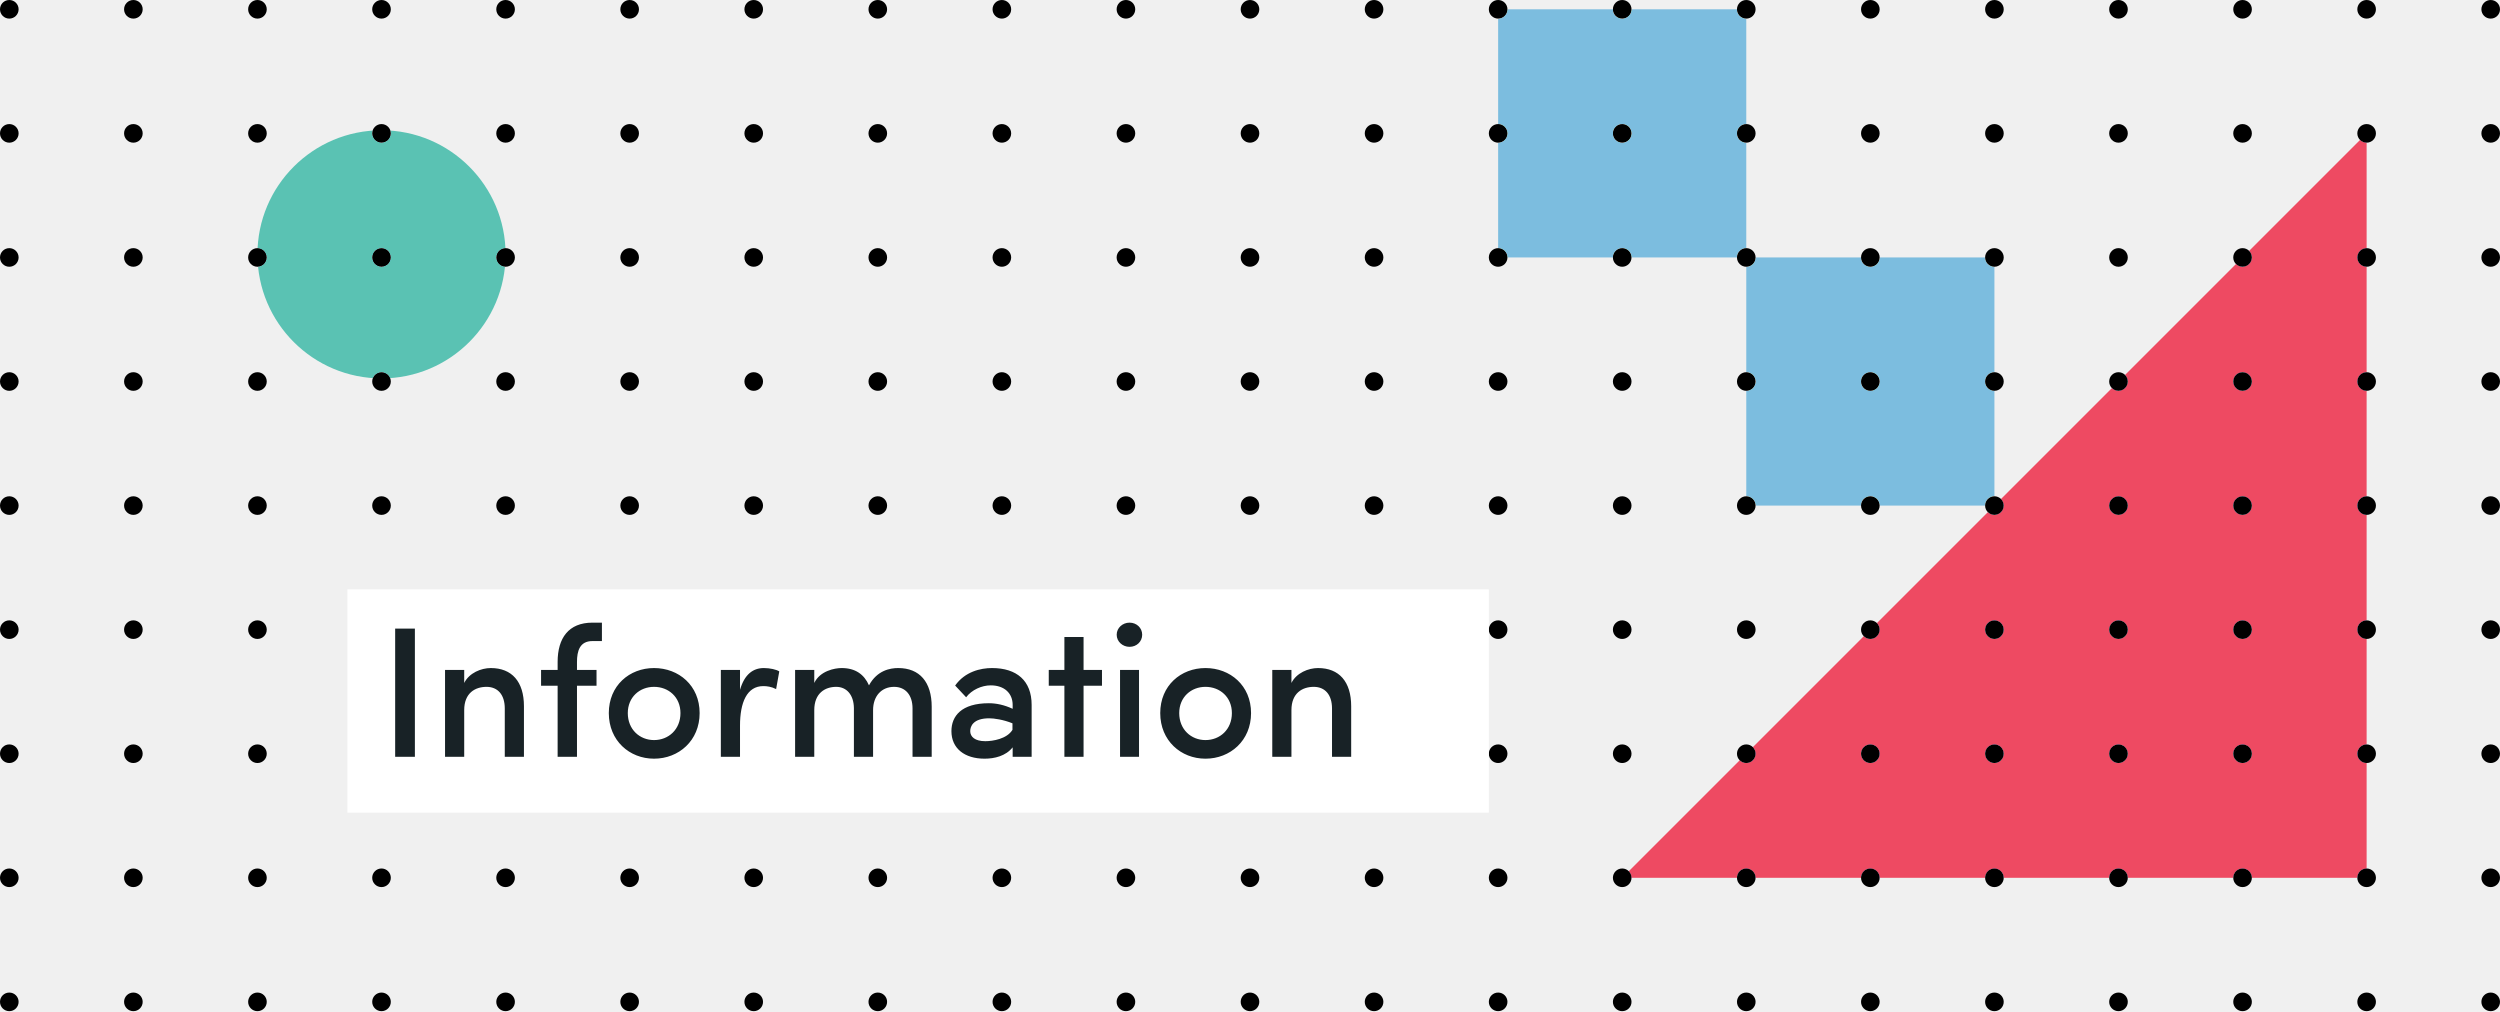
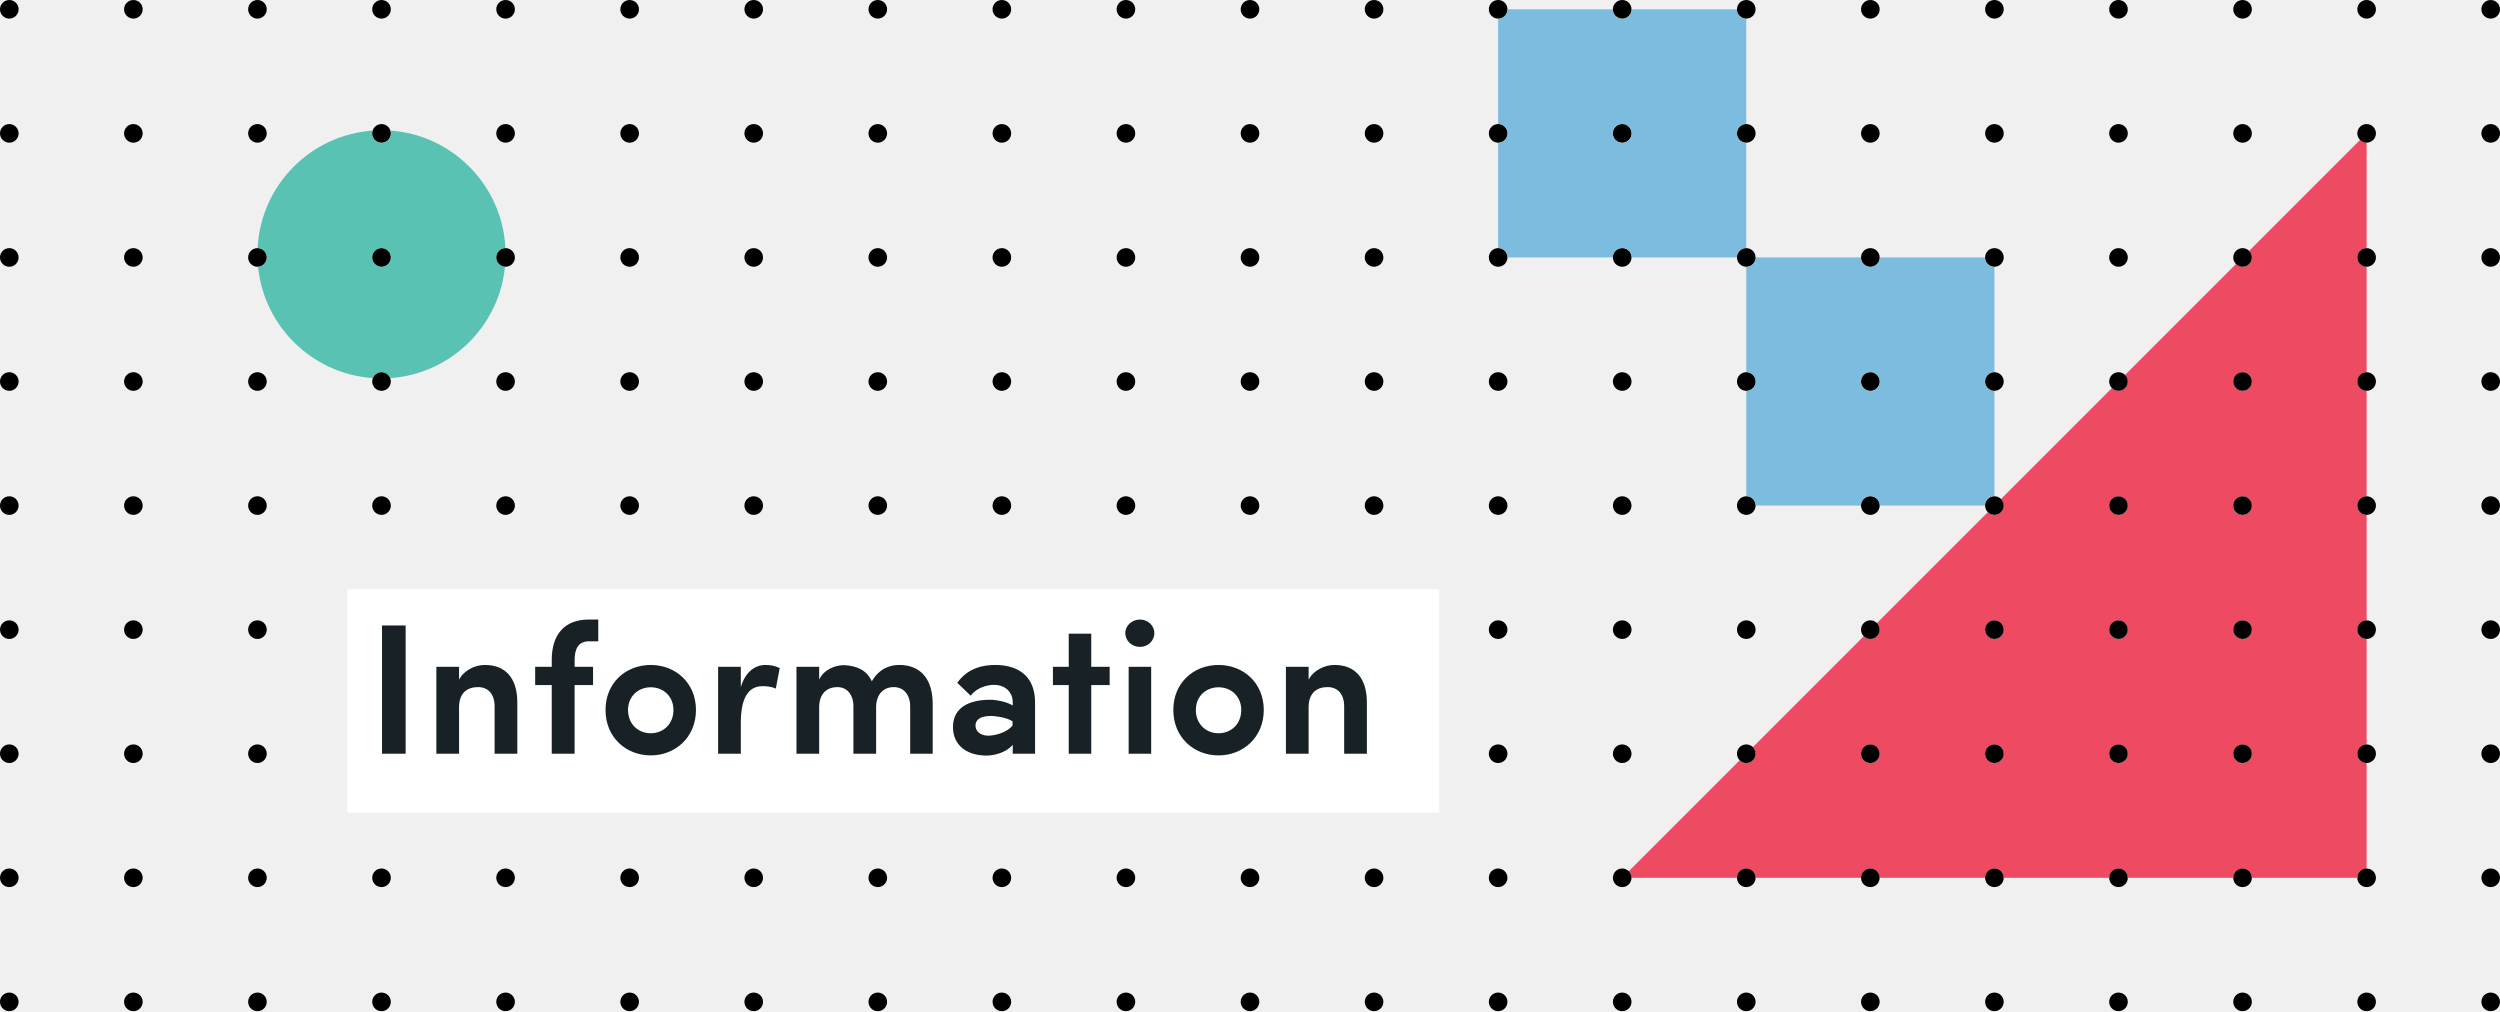
<svg xmlns="http://www.w3.org/2000/svg" width="806px" height="326px" viewBox="0 0 806 326" version="1.1">
  <defs />
  <g id="Page-1-Copy" stroke="none" stroke-width="1" fill="none" fill-rule="evenodd">
    <g id="information-tablet">
      <g id="Group-2">
        <g id="Group-7">
          <g id="Dot-Copy-749" transform="translate(800, 320)">
            <rect id="Grid-Unit" x="0" y="0" width="40" height="40" />
            <circle id="Dot" fill="#000000" cx="3" cy="3" r="3" />
          </g>
          <g id="Dot-Copy-748" transform="translate(760, 320)">
            <rect id="Grid-Unit" x="0" y="0" width="40" height="40" />
            <circle id="Dot" fill="#000000" cx="3" cy="3" r="3" />
          </g>
          <g id="Dot-Copy-747" transform="translate(720, 320)">
            <rect id="Grid-Unit" x="0" y="0" width="40" height="40" />
            <circle id="Dot" fill="#000000" cx="3" cy="3" r="3" />
          </g>
          <g id="Dot-Copy-746" transform="translate(680, 320)">
            <rect id="Grid-Unit" x="0" y="0" width="40" height="40" />
            <circle id="Dot" fill="#000000" cx="3" cy="3" r="3" />
          </g>
          <g id="Dot-Copy-745" transform="translate(640, 320)">
            <rect id="Grid-Unit" x="0" y="0" width="40" height="40" />
            <circle id="Dot" fill="#000000" cx="3" cy="3" r="3" />
          </g>
          <g id="Dot-Copy-744" transform="translate(600, 320)">
            <rect id="Grid-Unit" x="0" y="0" width="40" height="40" />
            <circle id="Dot" fill="#000000" cx="3" cy="3" r="3" />
          </g>
          <g id="Dot-Copy-743" transform="translate(560, 320)">
            <rect id="Grid-Unit" x="0" y="0" width="40" height="40" />
            <circle id="Dot" fill="#000000" cx="3" cy="3" r="3" />
          </g>
          <g id="Dot-Copy-742" transform="translate(520, 320)">
            <rect id="Grid-Unit" x="0" y="0" width="40" height="40" />
            <circle id="Dot" fill="#000000" cx="3" cy="3" r="3" />
          </g>
          <g id="Dot-Copy-741" transform="translate(480, 320)">
            <rect id="Grid-Unit" x="0" y="0" width="40" height="40" />
            <circle id="Dot" fill="#000000" cx="3" cy="3" r="3" />
          </g>
          <g id="Dot-Copy-740" transform="translate(440, 320)">
            <rect id="Grid-Unit" x="0" y="0" width="40" height="40" />
            <circle id="Dot" fill="#000000" cx="3" cy="3" r="3" />
          </g>
          <g id="Dot-Copy-739" transform="translate(400, 320)">
            <rect id="Grid-Unit" x="0" y="0" width="40" height="40" />
            <circle id="Dot" fill="#000000" cx="3" cy="3" r="3" />
          </g>
          <g id="Dot-Copy-738" transform="translate(360, 320)">
            <rect id="Grid-Unit" x="0" y="0" width="40" height="40" />
            <circle id="Dot" fill="#000000" cx="3" cy="3" r="3" />
          </g>
          <g id="Dot-Copy-737" transform="translate(320, 320)">
            <rect id="Grid-Unit" x="0" y="0" width="40" height="40" />
            <circle id="Dot" fill="#000000" cx="3" cy="3" r="3" />
          </g>
          <g id="Dot-Copy-736" transform="translate(280, 320)">
            <rect id="Grid-Unit" x="0" y="0" width="40" height="40" />
            <circle id="Dot" fill="#000000" cx="3" cy="3" r="3" />
          </g>
          <g id="Dot-Copy-735" transform="translate(240, 320)">
            <rect id="Grid-Unit" x="0" y="0" width="40" height="40" />
            <circle id="Dot" fill="#000000" cx="3" cy="3" r="3" />
          </g>
          <g id="Dot-Copy-734" transform="translate(200, 320)">
            <rect id="Grid-Unit" x="0" y="0" width="40" height="40" />
            <circle id="Dot" fill="#000000" cx="3" cy="3" r="3" />
          </g>
          <g id="Dot-Copy-733" transform="translate(160, 320)">
            <rect id="Grid-Unit" x="0" y="0" width="40" height="40" />
            <circle id="Dot" fill="#000000" cx="3" cy="3" r="3" />
          </g>
          <g id="Dot-Copy-732" transform="translate(120, 320)">
            <rect id="Grid-Unit" x="0" y="0" width="40" height="40" />
            <circle id="Dot" fill="#000000" cx="3" cy="3" r="3" />
          </g>
          <g id="Dot-Copy-731" transform="translate(80, 320)">
            <rect id="Grid-Unit" x="0" y="0" width="40" height="40" />
            <circle id="Dot" fill="#000000" cx="3" cy="3" r="3" />
          </g>
          <g id="Dot-Copy-730" transform="translate(40, 320)">
            <rect id="Grid-Unit" x="0" y="0" width="40" height="40" />
            <circle id="Dot" fill="#000000" cx="3" cy="3" r="3" />
          </g>
          <g id="Dot-Copy-729" transform="translate(0, 320)">
            <rect id="Grid-Unit" x="0" y="0" width="40" height="40" />
            <circle id="Dot" fill="#000000" cx="3" cy="3" r="3" />
          </g>
          <g id="Dot-Copy-718" transform="translate(800, 280)">
            <rect id="Grid-Unit" x="0" y="0" width="40" height="40" />
            <circle id="Dot" fill="#000000" cx="3" cy="3" r="3" />
          </g>
          <g id="Dot-Copy-717" transform="translate(760, 280)">
            <rect id="Grid-Unit" x="0" y="0" width="40" height="40" />
            <circle id="Dot" fill="#000000" cx="3" cy="3" r="3" />
          </g>
          <g id="Dot-Copy-716" transform="translate(720, 280)">
            <rect id="Grid-Unit" x="0" y="0" width="40" height="40" />
            <circle id="Dot" fill="#000000" cx="3" cy="3" r="3" />
          </g>
          <g id="Dot-Copy-715" transform="translate(680, 280)">
            <rect id="Grid-Unit" x="0" y="0" width="40" height="40" />
            <circle id="Dot" fill="#000000" cx="3" cy="3" r="3" />
          </g>
          <g id="Dot-Copy-714" transform="translate(640, 280)">
            <rect id="Grid-Unit" x="0" y="0" width="40" height="40" />
            <circle id="Dot" fill="#000000" cx="3" cy="3" r="3" />
          </g>
          <g id="Dot-Copy-713" transform="translate(600, 280)">
            <rect id="Grid-Unit" x="0" y="0" width="40" height="40" />
            <circle id="Dot" fill="#000000" cx="3" cy="3" r="3" />
          </g>
          <g id="Dot-Copy-712" transform="translate(560, 280)">
            <rect id="Grid-Unit" x="0" y="0" width="40" height="40" />
            <circle id="Dot" fill="#000000" cx="3" cy="3" r="3" />
          </g>
          <g id="Dot-Copy-711" transform="translate(520, 280)">
            <rect id="Grid-Unit" x="0" y="0" width="40" height="40" />
            <circle id="Dot" fill="#000000" cx="3" cy="3" r="3" />
          </g>
          <g id="Dot-Copy-710" transform="translate(480, 280)">
            <rect id="Grid-Unit" x="0" y="0" width="40" height="40" />
            <circle id="Dot" fill="#000000" cx="3" cy="3" r="3" />
          </g>
          <g id="Dot-Copy-709" transform="translate(440, 280)">
            <rect id="Grid-Unit" x="0" y="0" width="40" height="40" />
            <circle id="Dot" fill="#000000" cx="3" cy="3" r="3" />
          </g>
          <g id="Dot-Copy-708" transform="translate(400, 280)">
            <rect id="Grid-Unit" x="0" y="0" width="40" height="40" />
            <circle id="Dot" fill="#000000" cx="3" cy="3" r="3" />
          </g>
          <g id="Dot-Copy-707" transform="translate(360, 280)">
            <rect id="Grid-Unit" x="0" y="0" width="40" height="40" />
            <circle id="Dot" fill="#000000" cx="3" cy="3" r="3" />
          </g>
          <g id="Dot-Copy-706" transform="translate(320, 280)">
            <rect id="Grid-Unit" x="0" y="0" width="40" height="40" />
            <circle id="Dot" fill="#000000" cx="3" cy="3" r="3" />
          </g>
          <g id="Dot-Copy-705" transform="translate(280, 280)">
            <rect id="Grid-Unit" x="0" y="0" width="40" height="40" />
            <circle id="Dot" fill="#000000" cx="3" cy="3" r="3" />
          </g>
          <g id="Dot-Copy-704" transform="translate(240, 280)">
            <rect id="Grid-Unit" x="0" y="0" width="40" height="40" />
            <circle id="Dot" fill="#000000" cx="3" cy="3" r="3" />
          </g>
          <g id="Dot-Copy-703" transform="translate(200, 280)">
            <rect id="Grid-Unit" x="0" y="0" width="40" height="40" />
            <circle id="Dot" fill="#000000" cx="3" cy="3" r="3" />
          </g>
          <g id="Dot-Copy-702" transform="translate(160, 280)">
            <rect id="Grid-Unit" x="0" y="0" width="40" height="40" />
            <circle id="Dot" fill="#000000" cx="3" cy="3" r="3" />
          </g>
          <g id="Dot-Copy-701" transform="translate(120, 280)">
            <rect id="Grid-Unit" x="0" y="0" width="40" height="40" />
            <circle id="Dot" fill="#000000" cx="3" cy="3" r="3" />
          </g>
          <g id="Dot-Copy-700" transform="translate(80, 280)">
            <rect id="Grid-Unit" x="0" y="0" width="40" height="40" />
            <circle id="Dot" fill="#000000" cx="3" cy="3" r="3" />
          </g>
          <g id="Dot-Copy-699" transform="translate(40, 280)">
            <rect id="Grid-Unit" x="0" y="0" width="40" height="40" />
            <circle id="Dot" fill="#000000" cx="3" cy="3" r="3" />
          </g>
          <g id="Dot-Copy-698" transform="translate(0, 280)">
            <rect id="Grid-Unit" x="0" y="0" width="40" height="40" />
            <circle id="Dot" fill="#000000" cx="3" cy="3" r="3" />
          </g>
          <g id="Dot-Copy-687" transform="translate(800, 240)">
            <rect id="Grid-Unit" x="0" y="0" width="40" height="40" />
            <circle id="Dot" fill="#000000" cx="3" cy="3" r="3" />
          </g>
          <g id="Dot-Copy-686" transform="translate(760, 240)">
            <rect id="Grid-Unit" x="0" y="0" width="40" height="40" />
            <circle id="Dot" fill="#000000" cx="3" cy="3" r="3" />
          </g>
          <g id="Dot-Copy-685" transform="translate(720, 240)">
            <rect id="Grid-Unit" x="0" y="0" width="40" height="40" />
            <circle id="Dot" fill="#000000" cx="3" cy="3" r="3" />
          </g>
          <g id="Dot-Copy-684" transform="translate(680, 240)">
            <rect id="Grid-Unit" x="0" y="0" width="40" height="40" />
            <circle id="Dot" fill="#000000" cx="3" cy="3" r="3" />
          </g>
          <g id="Dot-Copy-683" transform="translate(640, 240)">
            <rect id="Grid-Unit" x="0" y="0" width="40" height="40" />
            <circle id="Dot" fill="#000000" cx="3" cy="3" r="3" />
          </g>
          <g id="Dot-Copy-682" transform="translate(600, 240)">
            <rect id="Grid-Unit" x="0" y="0" width="40" height="40" />
            <circle id="Dot" fill="#000000" cx="3" cy="3" r="3" />
          </g>
          <g id="Dot-Copy-681" transform="translate(560, 240)">
            <rect id="Grid-Unit" x="0" y="0" width="40" height="40" />
            <circle id="Dot" fill="#000000" cx="3" cy="3" r="3" />
          </g>
          <g id="Dot-Copy-680" transform="translate(520, 240)">
            <rect id="Grid-Unit" x="0" y="0" width="40" height="40" />
            <circle id="Dot" fill="#000000" cx="3" cy="3" r="3" />
          </g>
          <g id="Dot-Copy-679" transform="translate(480, 240)">
            <rect id="Grid-Unit" x="0" y="0" width="40" height="40" />
            <circle id="Dot" fill="#000000" cx="3" cy="3" r="3" />
          </g>
          <g id="Dot-Copy-678" transform="translate(440, 240)">
            <rect id="Grid-Unit" x="0" y="0" width="40" height="40" />
            <circle id="Dot" fill="#000000" cx="3" cy="3" r="3" />
          </g>
          <g id="Dot-Copy-677" transform="translate(400, 240)">
            <rect id="Grid-Unit" x="0" y="0" width="40" height="40" />
            <circle id="Dot" fill="#000000" cx="3" cy="3" r="3" />
          </g>
          <g id="Dot-Copy-676" transform="translate(360, 240)">
            <rect id="Grid-Unit" x="0" y="0" width="40" height="40" />
            <circle id="Dot" fill="#000000" cx="3" cy="3" r="3" />
          </g>
          <g id="Dot-Copy-675" transform="translate(320, 240)">
            <rect id="Grid-Unit" x="0" y="0" width="40" height="40" />
            <circle id="Dot" fill="#000000" cx="3" cy="3" r="3" />
          </g>
          <g id="Dot-Copy-674" transform="translate(280, 240)">
            <rect id="Grid-Unit" x="0" y="0" width="40" height="40" />
            <circle id="Dot" fill="#000000" cx="3" cy="3" r="3" />
          </g>
          <g id="Dot-Copy-673" transform="translate(240, 240)">
            <rect id="Grid-Unit" x="0" y="0" width="40" height="40" />
            <circle id="Dot" fill="#000000" cx="3" cy="3" r="3" />
          </g>
          <g id="Dot-Copy-672" transform="translate(200, 240)">
            <rect id="Grid-Unit" x="0" y="0" width="40" height="40" />
            <circle id="Dot" fill="#000000" cx="3" cy="3" r="3" />
          </g>
          <g id="Dot-Copy-671" transform="translate(160, 240)">
            <rect id="Grid-Unit" x="0" y="0" width="40" height="40" />
            <circle id="Dot" fill="#000000" cx="3" cy="3" r="3" />
          </g>
          <g id="Dot-Copy-670" transform="translate(120, 240)">
            <rect id="Grid-Unit" x="0" y="0" width="40" height="40" />
            <circle id="Dot" fill="#000000" cx="3" cy="3" r="3" />
          </g>
          <g id="Dot-Copy-669" transform="translate(80, 240)">
            <rect id="Grid-Unit" x="0" y="0" width="40" height="40" />
            <circle id="Dot" fill="#000000" cx="3" cy="3" r="3" />
          </g>
          <g id="Dot-Copy-668" transform="translate(40, 240)">
            <rect id="Grid-Unit" x="0" y="0" width="40" height="40" />
            <circle id="Dot" fill="#000000" cx="3" cy="3" r="3" />
          </g>
          <g id="Dot-Copy-667" transform="translate(0, 240)">
            <rect id="Grid-Unit" x="0" y="0" width="40" height="40" />
            <circle id="Dot" fill="#000000" cx="3" cy="3" r="3" />
          </g>
          <g id="Dot-Copy-656" transform="translate(800, 200)">
            <rect id="Grid-Unit" x="0" y="0" width="40" height="40" />
            <circle id="Dot" fill="#000000" cx="3" cy="3" r="3" />
          </g>
          <g id="Dot-Copy-655" transform="translate(760, 200)">
            <rect id="Grid-Unit" x="0" y="0" width="40" height="40" />
            <circle id="Dot" fill="#000000" cx="3" cy="3" r="3" />
          </g>
          <g id="Dot-Copy-654" transform="translate(720, 200)">
            <rect id="Grid-Unit" x="0" y="0" width="40" height="40" />
            <circle id="Dot" fill="#000000" cx="3" cy="3" r="3" />
          </g>
          <g id="Dot-Copy-653" transform="translate(680, 200)">
            <rect id="Grid-Unit" x="0" y="0" width="40" height="40" />
            <circle id="Dot" fill="#000000" cx="3" cy="3" r="3" />
          </g>
          <g id="Dot-Copy-652" transform="translate(640, 200)">
            <rect id="Grid-Unit" x="0" y="0" width="40" height="40" />
            <circle id="Dot" fill="#000000" cx="3" cy="3" r="3" />
          </g>
          <g id="Dot-Copy-651" transform="translate(600, 200)">
            <rect id="Grid-Unit" x="0" y="0" width="40" height="40" />
            <circle id="Dot" fill="#000000" cx="3" cy="3" r="3" />
          </g>
          <g id="Dot-Copy-650" transform="translate(560, 200)">
            <rect id="Grid-Unit" x="0" y="0" width="40" height="40" />
            <circle id="Dot" fill="#000000" cx="3" cy="3" r="3" />
          </g>
          <g id="Dot-Copy-649" transform="translate(520, 200)">
            <rect id="Grid-Unit" x="0" y="0" width="40" height="40" />
            <circle id="Dot" fill="#000000" cx="3" cy="3" r="3" />
          </g>
          <g id="Dot-Copy-648" transform="translate(480, 200)">
            <rect id="Grid-Unit" x="0" y="0" width="40" height="40" />
            <circle id="Dot" fill="#000000" cx="3" cy="3" r="3" />
          </g>
          <g id="Dot-Copy-647" transform="translate(440, 200)">
            <rect id="Grid-Unit" x="0" y="0" width="40" height="40" />
            <circle id="Dot" fill="#000000" cx="3" cy="3" r="3" />
          </g>
          <g id="Dot-Copy-646" transform="translate(400, 200)">
            <rect id="Grid-Unit" x="0" y="0" width="40" height="40" />
            <circle id="Dot" fill="#000000" cx="3" cy="3" r="3" />
          </g>
          <g id="Dot-Copy-645" transform="translate(360, 200)">
            <rect id="Grid-Unit" x="0" y="0" width="40" height="40" />
            <circle id="Dot" fill="#000000" cx="3" cy="3" r="3" />
          </g>
          <g id="Dot-Copy-644" transform="translate(320, 200)">
            <rect id="Grid-Unit" x="0" y="0" width="40" height="40" />
            <circle id="Dot" fill="#000000" cx="3" cy="3" r="3" />
          </g>
          <g id="Dot-Copy-643" transform="translate(280, 200)">
            <rect id="Grid-Unit" x="0" y="0" width="40" height="40" />
            <circle id="Dot" fill="#000000" cx="3" cy="3" r="3" />
          </g>
          <g id="Dot-Copy-642" transform="translate(240, 200)">
            <rect id="Grid-Unit" x="0" y="0" width="40" height="40" />
            <circle id="Dot" fill="#000000" cx="3" cy="3" r="3" />
          </g>
          <g id="Dot-Copy-641" transform="translate(200, 200)">
            <rect id="Grid-Unit" x="0" y="0" width="40" height="40" />
            <circle id="Dot" fill="#000000" cx="3" cy="3" r="3" />
          </g>
          <g id="Dot-Copy-640" transform="translate(160, 200)">
            <rect id="Grid-Unit" x="0" y="0" width="40" height="40" />
            <circle id="Dot" fill="#000000" cx="3" cy="3" r="3" />
          </g>
          <g id="Dot-Copy-639" transform="translate(120, 200)">
            <rect id="Grid-Unit" x="0" y="0" width="40" height="40" />
            <circle id="Dot" fill="#000000" cx="3" cy="3" r="3" />
          </g>
          <g id="Dot-Copy-638" transform="translate(80, 200)">
            <rect id="Grid-Unit" x="0" y="0" width="40" height="40" />
            <circle id="Dot" fill="#000000" cx="3" cy="3" r="3" />
          </g>
          <g id="Dot-Copy-637" transform="translate(40, 200)">
            <rect id="Grid-Unit" x="0" y="0" width="40" height="40" />
            <circle id="Dot" fill="#000000" cx="3" cy="3" r="3" />
          </g>
          <g id="Dot-Copy-636" transform="translate(0, 200)">
            <rect id="Grid-Unit" x="0" y="0" width="40" height="40" />
            <circle id="Dot" fill="#000000" cx="3" cy="3" r="3" />
          </g>
          <g id="Dot-Copy-625" transform="translate(800, 160)">
            <rect id="Grid-Unit" x="0" y="0" width="40" height="40" />
            <circle id="Dot" fill="#000000" cx="3" cy="3" r="3" />
          </g>
          <g id="Dot-Copy-624" transform="translate(760, 160)">
            <rect id="Grid-Unit" x="0" y="0" width="40" height="40" />
            <circle id="Dot" fill="#000000" cx="3" cy="3" r="3" />
          </g>
          <g id="Dot-Copy-623" transform="translate(720, 160)">
            <rect id="Grid-Unit" x="0" y="0" width="40" height="40" />
            <circle id="Dot" fill="#000000" cx="3" cy="3" r="3" />
          </g>
          <g id="Dot-Copy-622" transform="translate(680, 160)">
            <rect id="Grid-Unit" x="0" y="0" width="40" height="40" />
            <circle id="Dot" fill="#000000" cx="3" cy="3" r="3" />
          </g>
          <g id="Dot-Copy-621" transform="translate(640, 160)">
            <rect id="Grid-Unit" x="0" y="0" width="40" height="40" />
            <circle id="Dot" fill="#000000" cx="3" cy="3" r="3" />
          </g>
          <g id="Dot-Copy-620" transform="translate(600, 160)">
            <rect id="Grid-Unit" x="0" y="0" width="40" height="40" />
            <circle id="Dot" fill="#000000" cx="3" cy="3" r="3" />
          </g>
          <g id="Dot-Copy-619" transform="translate(560, 160)">
            <rect id="Grid-Unit" x="0" y="0" width="40" height="40" />
            <circle id="Dot" fill="#000000" cx="3" cy="3" r="3" />
          </g>
          <g id="Dot-Copy-618" transform="translate(520, 160)">
            <rect id="Grid-Unit" x="0" y="0" width="40" height="40" />
            <circle id="Dot" fill="#000000" cx="3" cy="3" r="3" />
          </g>
          <g id="Dot-Copy-617" transform="translate(480, 160)">
            <rect id="Grid-Unit" x="0" y="0" width="40" height="40" />
            <circle id="Dot" fill="#000000" cx="3" cy="3" r="3" />
          </g>
          <g id="Dot-Copy-616" transform="translate(440, 160)">
            <rect id="Grid-Unit" x="0" y="0" width="40" height="40" />
            <circle id="Dot" fill="#000000" cx="3" cy="3" r="3" />
          </g>
          <g id="Dot-Copy-615" transform="translate(400, 160)">
            <rect id="Grid-Unit" x="0" y="0" width="40" height="40" />
            <circle id="Dot" fill="#000000" cx="3" cy="3" r="3" />
          </g>
          <g id="Dot-Copy-614" transform="translate(360, 160)">
            <rect id="Grid-Unit" x="0" y="0" width="40" height="40" />
            <circle id="Dot" fill="#000000" cx="3" cy="3" r="3" />
          </g>
          <g id="Dot-Copy-613" transform="translate(320, 160)">
            <rect id="Grid-Unit" x="0" y="0" width="40" height="40" />
            <circle id="Dot" fill="#000000" cx="3" cy="3" r="3" />
          </g>
          <g id="Dot-Copy-612" transform="translate(280, 160)">
            <rect id="Grid-Unit" x="0" y="0" width="40" height="40" />
            <circle id="Dot" fill="#000000" cx="3" cy="3" r="3" />
          </g>
          <g id="Dot-Copy-611" transform="translate(240, 160)">
            <rect id="Grid-Unit" x="0" y="0" width="40" height="40" />
            <circle id="Dot" fill="#000000" cx="3" cy="3" r="3" />
          </g>
          <g id="Dot-Copy-610" transform="translate(200, 160)">
            <rect id="Grid-Unit" x="0" y="0" width="40" height="40" />
            <circle id="Dot" fill="#000000" cx="3" cy="3" r="3" />
          </g>
          <g id="Dot-Copy-609" transform="translate(160, 160)">
            <rect id="Grid-Unit" x="0" y="0" width="40" height="40" />
            <circle id="Dot" fill="#000000" cx="3" cy="3" r="3" />
          </g>
          <g id="Dot-Copy-608" transform="translate(120, 160)">
            <rect id="Grid-Unit" x="0" y="0" width="40" height="40" />
            <circle id="Dot" fill="#000000" cx="3" cy="3" r="3" />
          </g>
          <g id="Dot-Copy-607" transform="translate(80, 160)">
            <rect id="Grid-Unit" x="0" y="0" width="40" height="40" />
            <circle id="Dot" fill="#000000" cx="3" cy="3" r="3" />
          </g>
          <g id="Dot-Copy-606" transform="translate(40, 160)">
            <rect id="Grid-Unit" x="0" y="0" width="40" height="40" />
            <circle id="Dot" fill="#000000" cx="3" cy="3" r="3" />
          </g>
          <g id="Dot-Copy-605" transform="translate(0, 160)">
            <rect id="Grid-Unit" x="0" y="0" width="40" height="40" />
            <circle id="Dot" fill="#000000" cx="3" cy="3" r="3" />
          </g>
          <g id="Dot-Copy-594" transform="translate(800, 120)">
            <rect id="Grid-Unit" x="0" y="0" width="40" height="40" />
            <circle id="Dot" fill="#000000" cx="3" cy="3" r="3" />
          </g>
          <g id="Dot-Copy-593" transform="translate(760, 120)">
            <rect id="Grid-Unit" x="0" y="0" width="40" height="40" />
            <circle id="Dot" fill="#000000" cx="3" cy="3" r="3" />
          </g>
          <g id="Dot-Copy-592" transform="translate(720, 120)">
            <rect id="Grid-Unit" x="0" y="0" width="40" height="40" />
            <circle id="Dot" fill="#000000" cx="3" cy="3" r="3" />
          </g>
          <g id="Dot-Copy-591" transform="translate(680, 120)">
            <rect id="Grid-Unit" x="0" y="0" width="40" height="40" />
            <circle id="Dot" fill="#000000" cx="3" cy="3" r="3" />
          </g>
          <g id="Dot-Copy-590" transform="translate(640, 120)">
            <rect id="Grid-Unit" x="0" y="0" width="40" height="40" />
            <circle id="Dot" fill="#000000" cx="3" cy="3" r="3" />
          </g>
          <g id="Dot-Copy-589" transform="translate(600, 120)">
            <rect id="Grid-Unit" x="0" y="0" width="40" height="40" />
            <circle id="Dot" fill="#000000" cx="3" cy="3" r="3" />
          </g>
          <g id="Dot-Copy-588" transform="translate(560, 120)">
            <rect id="Grid-Unit" x="0" y="0" width="40" height="40" />
            <circle id="Dot" fill="#000000" cx="3" cy="3" r="3" />
          </g>
          <g id="Dot-Copy-587" transform="translate(520, 120)">
            <rect id="Grid-Unit" x="0" y="0" width="40" height="40" />
            <circle id="Dot" fill="#000000" cx="3" cy="3" r="3" />
          </g>
          <g id="Dot-Copy-586" transform="translate(480, 120)">
            <rect id="Grid-Unit" x="0" y="0" width="40" height="40" />
            <circle id="Dot" fill="#000000" cx="3" cy="3" r="3" />
          </g>
          <g id="Dot-Copy-585" transform="translate(440, 120)">
            <rect id="Grid-Unit" x="0" y="0" width="40" height="40" />
            <circle id="Dot" fill="#000000" cx="3" cy="3" r="3" />
          </g>
          <g id="Dot-Copy-584" transform="translate(400, 120)">
            <rect id="Grid-Unit" x="0" y="0" width="40" height="40" />
            <circle id="Dot" fill="#000000" cx="3" cy="3" r="3" />
          </g>
          <g id="Dot-Copy-583" transform="translate(360, 120)">
            <rect id="Grid-Unit" x="0" y="0" width="40" height="40" />
            <circle id="Dot" fill="#000000" cx="3" cy="3" r="3" />
          </g>
          <g id="Dot-Copy-582" transform="translate(320, 120)">
            <rect id="Grid-Unit" x="0" y="0" width="40" height="40" />
            <circle id="Dot" fill="#000000" cx="3" cy="3" r="3" />
          </g>
          <g id="Dot-Copy-581" transform="translate(280, 120)">
            <rect id="Grid-Unit" x="0" y="0" width="40" height="40" />
            <circle id="Dot" fill="#000000" cx="3" cy="3" r="3" />
          </g>
          <g id="Dot-Copy-580" transform="translate(240, 120)">
            <rect id="Grid-Unit" x="0" y="0" width="40" height="40" />
            <circle id="Dot" fill="#000000" cx="3" cy="3" r="3" />
          </g>
          <g id="Dot-Copy-579" transform="translate(200, 120)">
            <rect id="Grid-Unit" x="0" y="0" width="40" height="40" />
            <circle id="Dot" fill="#000000" cx="3" cy="3" r="3" />
          </g>
          <g id="Dot-Copy-578" transform="translate(160, 120)">
            <rect id="Grid-Unit" x="0" y="0" width="40" height="40" />
            <circle id="Dot" fill="#000000" cx="3" cy="3" r="3" />
          </g>
          <g id="Dot-Copy-577" transform="translate(120, 120)">
            <rect id="Grid-Unit" x="0" y="0" width="40" height="40" />
            <circle id="Dot" fill="#000000" cx="3" cy="3" r="3" />
          </g>
          <g id="Dot-Copy-576" transform="translate(80, 120)">
            <rect id="Grid-Unit" x="0" y="0" width="40" height="40" />
            <circle id="Dot" fill="#000000" cx="3" cy="3" r="3" />
          </g>
          <g id="Dot-Copy-575" transform="translate(40, 120)">
            <rect id="Grid-Unit" x="0" y="0" width="40" height="40" />
            <circle id="Dot" fill="#000000" cx="3" cy="3" r="3" />
          </g>
          <g id="Dot-Copy-574" transform="translate(0, 120)">
            <rect id="Grid-Unit" x="0" y="0" width="40" height="40" />
            <circle id="Dot" fill="#000000" cx="3" cy="3" r="3" />
          </g>
          <g id="Dot-Copy-563" transform="translate(800, 80)">
            <rect id="Grid-Unit" x="0" y="0" width="40" height="40" />
            <circle id="Dot" fill="#000000" cx="3" cy="3" r="3" />
          </g>
          <g id="Dot-Copy-562" transform="translate(760, 80)">
            <rect id="Grid-Unit" x="0" y="0" width="40" height="40" />
            <circle id="Dot" fill="#000000" cx="3" cy="3" r="3" />
          </g>
          <g id="Dot-Copy-561" transform="translate(720, 80)">
            <rect id="Grid-Unit" x="0" y="0" width="40" height="40" />
            <circle id="Dot" fill="#000000" cx="3" cy="3" r="3" />
          </g>
          <g id="Dot-Copy-560" transform="translate(680, 80)">
            <rect id="Grid-Unit" x="0" y="0" width="40" height="40" />
            <circle id="Dot" fill="#000000" cx="3" cy="3" r="3" />
          </g>
          <g id="Dot-Copy-559" transform="translate(640, 80)">
            <rect id="Grid-Unit" x="0" y="0" width="40" height="40" />
            <circle id="Dot" fill="#000000" cx="3" cy="3" r="3" />
          </g>
          <g id="Dot-Copy-558" transform="translate(600, 80)">
            <rect id="Grid-Unit" x="0" y="0" width="40" height="40" />
            <circle id="Dot" fill="#000000" cx="3" cy="3" r="3" />
          </g>
          <g id="Dot-Copy-557" transform="translate(560, 80)">
            <rect id="Grid-Unit" x="0" y="0" width="40" height="40" />
            <circle id="Dot" fill="#000000" cx="3" cy="3" r="3" />
          </g>
          <g id="Dot-Copy-556" transform="translate(520, 80)">
            <rect id="Grid-Unit" x="0" y="0" width="40" height="40" />
            <circle id="Dot" fill="#000000" cx="3" cy="3" r="3" />
          </g>
          <g id="Dot-Copy-555" transform="translate(480, 80)">
            <rect id="Grid-Unit" x="0" y="0" width="40" height="40" />
            <circle id="Dot" fill="#000000" cx="3" cy="3" r="3" />
          </g>
          <g id="Dot-Copy-554" transform="translate(440, 80)">
            <rect id="Grid-Unit" x="0" y="0" width="40" height="40" />
            <circle id="Dot" fill="#000000" cx="3" cy="3" r="3" />
          </g>
          <g id="Dot-Copy-553" transform="translate(400, 80)">
            <rect id="Grid-Unit" x="0" y="0" width="40" height="40" />
            <circle id="Dot" fill="#000000" cx="3" cy="3" r="3" />
          </g>
          <g id="Dot-Copy-552" transform="translate(360, 80)">
            <rect id="Grid-Unit" x="0" y="0" width="40" height="40" />
            <circle id="Dot" fill="#000000" cx="3" cy="3" r="3" />
          </g>
          <g id="Dot-Copy-551" transform="translate(320, 80)">
            <rect id="Grid-Unit" x="0" y="0" width="40" height="40" />
            <circle id="Dot" fill="#000000" cx="3" cy="3" r="3" />
          </g>
          <g id="Dot-Copy-550" transform="translate(280, 80)">
            <rect id="Grid-Unit" x="0" y="0" width="40" height="40" />
            <circle id="Dot" fill="#000000" cx="3" cy="3" r="3" />
          </g>
          <g id="Dot-Copy-549" transform="translate(240, 80)">
            <rect id="Grid-Unit" x="0" y="0" width="40" height="40" />
            <circle id="Dot" fill="#000000" cx="3" cy="3" r="3" />
          </g>
          <g id="Dot-Copy-548" transform="translate(200, 80)">
            <rect id="Grid-Unit" x="0" y="0" width="40" height="40" />
            <circle id="Dot" fill="#000000" cx="3" cy="3" r="3" />
          </g>
          <g id="Dot-Copy-547" transform="translate(160, 80)">
            <rect id="Grid-Unit" x="0" y="0" width="40" height="40" />
            <circle id="Dot" fill="#000000" cx="3" cy="3" r="3" />
          </g>
          <g id="Dot-Copy-546" transform="translate(120, 80)">
            <rect id="Grid-Unit" x="0" y="0" width="40" height="40" />
            <circle id="Dot" fill="#000000" cx="3" cy="3" r="3" />
          </g>
          <g id="Dot-Copy-545" transform="translate(80, 80)">
            <rect id="Grid-Unit" x="0" y="0" width="40" height="40" />
            <circle id="Dot" fill="#000000" cx="3" cy="3" r="3" />
          </g>
          <g id="Dot-Copy-544" transform="translate(40, 80)">
            <rect id="Grid-Unit" x="0" y="0" width="40" height="40" />
            <circle id="Dot" fill="#000000" cx="3" cy="3" r="3" />
          </g>
          <g id="Dot-Copy-543" transform="translate(0, 80)">
            <rect id="Grid-Unit" x="0" y="0" width="40" height="40" />
            <circle id="Dot" fill="#000000" cx="3" cy="3" r="3" />
          </g>
          <g id="Dot-Copy-532" transform="translate(800, 40)">
            <rect id="Grid-Unit" x="0" y="0" width="40" height="40" />
            <circle id="Dot" fill="#000000" cx="3" cy="3" r="3" />
          </g>
          <g id="Dot-Copy-531" transform="translate(760, 40)">
            <rect id="Grid-Unit" x="0" y="0" width="40" height="40" />
            <circle id="Dot" fill="#000000" cx="3" cy="3" r="3" />
          </g>
          <g id="Dot-Copy-530" transform="translate(720, 40)">
            <rect id="Grid-Unit" x="0" y="0" width="40" height="40" />
            <circle id="Dot" fill="#000000" cx="3" cy="3" r="3" />
          </g>
          <g id="Dot-Copy-529" transform="translate(680, 40)">
            <rect id="Grid-Unit" x="0" y="0" width="40" height="40" />
            <circle id="Dot" fill="#000000" cx="3" cy="3" r="3" />
          </g>
          <g id="Dot-Copy-528" transform="translate(640, 40)">
            <rect id="Grid-Unit" x="0" y="0" width="40" height="40" />
            <circle id="Dot" fill="#000000" cx="3" cy="3" r="3" />
          </g>
          <g id="Dot-Copy-527" transform="translate(600, 40)">
            <rect id="Grid-Unit" x="0" y="0" width="40" height="40" />
            <circle id="Dot" fill="#000000" cx="3" cy="3" r="3" />
          </g>
          <g id="Dot-Copy-526" transform="translate(560, 40)">
            <rect id="Grid-Unit" x="0" y="0" width="40" height="40" />
            <circle id="Dot" fill="#000000" cx="3" cy="3" r="3" />
          </g>
          <g id="Dot-Copy-525" transform="translate(520, 40)">
            <rect id="Grid-Unit" x="0" y="0" width="40" height="40" />
            <circle id="Dot" fill="#000000" cx="3" cy="3" r="3" />
          </g>
          <g id="Dot-Copy-524" transform="translate(480, 40)">
            <rect id="Grid-Unit" x="0" y="0" width="40" height="40" />
            <circle id="Dot" fill="#000000" cx="3" cy="3" r="3" />
          </g>
          <g id="Dot-Copy-523" transform="translate(440, 40)">
            <rect id="Grid-Unit" x="0" y="0" width="40" height="40" />
            <circle id="Dot" fill="#000000" cx="3" cy="3" r="3" />
          </g>
          <g id="Dot-Copy-522" transform="translate(400, 40)">
            <rect id="Grid-Unit" x="0" y="0" width="40" height="40" />
            <circle id="Dot" fill="#000000" cx="3" cy="3" r="3" />
          </g>
          <g id="Dot-Copy-521" transform="translate(360, 40)">
            <rect id="Grid-Unit" x="0" y="0" width="40" height="40" />
            <circle id="Dot" fill="#000000" cx="3" cy="3" r="3" />
          </g>
          <g id="Dot-Copy-520" transform="translate(320, 40)">
            <rect id="Grid-Unit" x="0" y="0" width="40" height="40" />
            <circle id="Dot" fill="#000000" cx="3" cy="3" r="3" />
          </g>
          <g id="Dot-Copy-519" transform="translate(280, 40)">
            <rect id="Grid-Unit" x="0" y="0" width="40" height="40" />
            <circle id="Dot" fill="#000000" cx="3" cy="3" r="3" />
          </g>
          <g id="Dot-Copy-518" transform="translate(240, 40)">
            <rect id="Grid-Unit" x="0" y="0" width="40" height="40" />
            <circle id="Dot" fill="#000000" cx="3" cy="3" r="3" />
          </g>
          <g id="Dot-Copy-517" transform="translate(200, 40)">
            <rect id="Grid-Unit" x="0" y="0" width="40" height="40" />
            <circle id="Dot" fill="#000000" cx="3" cy="3" r="3" />
          </g>
          <g id="Dot-Copy-516" transform="translate(160, 40)">
            <rect id="Grid-Unit" x="0" y="0" width="40" height="40" />
            <circle id="Dot" fill="#000000" cx="3" cy="3" r="3" />
          </g>
          <g id="Dot-Copy-515" transform="translate(120, 40)">
            <rect id="Grid-Unit" x="0" y="0" width="40" height="40" />
            <circle id="Dot" fill="#000000" cx="3" cy="3" r="3" />
          </g>
          <g id="Dot-Copy-514" transform="translate(80, 40)">
            <rect id="Grid-Unit" x="0" y="0" width="40" height="40" />
            <circle id="Dot" fill="#000000" cx="3" cy="3" r="3" />
          </g>
          <g id="Dot-Copy-513" transform="translate(40, 40)">
            <rect id="Grid-Unit" x="0" y="0" width="40" height="40" />
            <circle id="Dot" fill="#000000" cx="3" cy="3" r="3" />
          </g>
          <g id="Dot-Copy-512" transform="translate(0, 40)">
            <rect id="Grid-Unit" x="0" y="0" width="40" height="40" />
            <circle id="Dot" fill="#000000" cx="3" cy="3" r="3" />
          </g>
          <g id="Dot-Copy-501" transform="translate(800, 0)">
            <rect id="Grid-Unit" x="0" y="0" width="40" height="40" />
            <circle id="Dot" fill="#000000" cx="3" cy="3" r="3" />
          </g>
          <g id="Dot-Copy-500" transform="translate(760, 0)">
            <rect id="Grid-Unit" x="0" y="0" width="40" height="40" />
            <circle id="Dot" fill="#000000" cx="3" cy="3" r="3" />
          </g>
          <g id="Dot-Copy-499" transform="translate(720, 0)">
            <rect id="Grid-Unit" x="0" y="0" width="40" height="40" />
            <circle id="Dot" fill="#000000" cx="3" cy="3" r="3" />
          </g>
          <g id="Dot-Copy-498" transform="translate(680, 0)">
            <rect id="Grid-Unit" x="0" y="0" width="40" height="40" />
            <circle id="Dot" fill="#000000" cx="3" cy="3" r="3" />
          </g>
          <g id="Dot-Copy-497" transform="translate(640, 0)">
            <rect id="Grid-Unit" x="0" y="0" width="40" height="40" />
            <circle id="Dot" fill="#000000" cx="3" cy="3" r="3" />
          </g>
          <g id="Dot-Copy-496" transform="translate(600, 0)">
            <rect id="Grid-Unit" x="0" y="0" width="40" height="40" />
            <circle id="Dot" fill="#000000" cx="3" cy="3" r="3" />
          </g>
          <g id="Dot-Copy-495" transform="translate(560, 0)">
            <rect id="Grid-Unit" x="0" y="0" width="40" height="40" />
            <circle id="Dot" fill="#000000" cx="3" cy="3" r="3" />
          </g>
          <g id="Dot-Copy-494" transform="translate(520, 0)">
            <rect id="Grid-Unit" x="0" y="0" width="40" height="40" />
            <circle id="Dot" fill="#000000" cx="3" cy="3" r="3" />
          </g>
          <g id="Dot-Copy-493" transform="translate(480, 0)">
            <rect id="Grid-Unit" x="0" y="0" width="40" height="40" />
            <circle id="Dot" fill="#000000" cx="3" cy="3" r="3" />
          </g>
          <g id="Dot-Copy-492" transform="translate(440, 0)">
            <rect id="Grid-Unit" x="0" y="0" width="40" height="40" />
            <circle id="Dot" fill="#000000" cx="3" cy="3" r="3" />
          </g>
          <g id="Dot-Copy-491" transform="translate(400, 0)">
            <rect id="Grid-Unit" x="0" y="0" width="40" height="40" />
            <circle id="Dot" fill="#000000" cx="3" cy="3" r="3" />
          </g>
          <g id="Dot-Copy-490" transform="translate(360, 0)">
            <rect id="Grid-Unit" x="0" y="0" width="40" height="40" />
            <circle id="Dot" fill="#000000" cx="3" cy="3" r="3" />
          </g>
          <g id="Dot-Copy-489" transform="translate(320, 0)">
            <rect id="Grid-Unit" x="0" y="0" width="40" height="40" />
            <circle id="Dot" fill="#000000" cx="3" cy="3" r="3" />
          </g>
          <g id="Dot-Copy-488" transform="translate(280, 0)">
            <rect id="Grid-Unit" x="0" y="0" width="40" height="40" />
            <circle id="Dot" fill="#000000" cx="3" cy="3" r="3" />
          </g>
          <g id="Dot-Copy-487" transform="translate(240, 0)">
            <rect id="Grid-Unit" x="0" y="0" width="40" height="40" />
            <circle id="Dot" fill="#000000" cx="3" cy="3" r="3" />
          </g>
          <g id="Dot-Copy-486" transform="translate(200, 0)">
            <rect id="Grid-Unit" x="0" y="0" width="40" height="40" />
            <circle id="Dot" fill="#000000" cx="3" cy="3" r="3" />
          </g>
          <g id="Dot-Copy-485" transform="translate(160, 0)">
            <rect id="Grid-Unit" x="0" y="0" width="40" height="40" />
            <circle id="Dot" fill="#000000" cx="3" cy="3" r="3" />
          </g>
          <g id="Dot-Copy-484" transform="translate(120, 0)">
            <rect id="Grid-Unit" x="0" y="0" width="40" height="40" />
            <circle id="Dot" fill="#000000" cx="3" cy="3" r="3" />
          </g>
          <g id="Dot-Copy-483" transform="translate(80, 0)">
            <rect id="Grid-Unit" x="0" y="0" width="40" height="40" />
            <circle id="Dot" fill="#000000" cx="3" cy="3" r="3" />
          </g>
          <g id="Dot-Copy-482" transform="translate(40, 0)">
            <rect id="Grid-Unit" x="0" y="0" width="40" height="40" />
            <circle id="Dot" fill="#000000" cx="3" cy="3" r="3" />
          </g>
          <g id="Dot-Copy-481">
            <rect id="Grid-Unit" x="0" y="0" width="40" height="40" />
            <circle id="Dot" fill="#000000" cx="3" cy="3" r="3" />
          </g>
        </g>
        <g id="information-copy" transform="translate(83, 3)">
          <g id="Group" transform="translate(400, 0)">
            <path d="M280,40 L280,280 L40,280 L280,40 Z" id="Shape-Copy-25" fill="#EE4A62" style="mix-blend-mode: darken;" transform="translate(160, 160) scale(-1, 1) rotate(-270) translate(-160, -160) " />
            <path d="M80,80 L160,80 L160,160 L80,160 L80,80 Z" id="Rectangle-path-Copy-22" fill="#7CBDDF" style="mix-blend-mode: darken;" />
            <path d="M0,0 L80,0 L80,80 L0,80 L0,0 Z" id="Rectangle-path-Copy-22" fill="#7CBDDF" style="mix-blend-mode: darken;" />
          </g>
-           <rect id="Rectangle-843" fill="#FFFFFF" x="29" y="187" width="368" height="72" />
-           <path d="M44.4,199.66 L44.4,241 L50.76,241 L50.76,199.66 L44.4,199.66 Z M66.66,241 L66.66,225.94 C66.66,220.42 70.2,218.44 73.86,218.44 C77.46,218.44 79.74,220.96 79.74,225.4 L79.74,241 L85.92,241 L85.92,224.68 C85.92,216.76 82.02,212.38 75.24,212.38 C72.12,212.38 68.28,213.94 66.66,217.18 L66.66,212.98 L60.48,212.98 L60.48,241 L66.66,241 Z M111.06,203.68 L111.06,197.74 L108,197.74 C100.32,197.74 96.78,202.72 96.78,210.4 L96.78,212.98 L91.44,212.98 L91.44,218.08 L96.78,218.08 L96.78,241 L103.02,241 L103.02,218.08 L109.32,218.08 L109.32,212.98 L103.02,212.98 L103.02,210.4 C103.02,206.86 103.92,203.68 108,203.68 L111.06,203.68 Z M127.86,241.6 C135.84,241.6 142.56,235.78 142.56,226.9 C142.56,218.02 135.84,212.38 127.86,212.38 C119.94,212.38 113.28,218.02 113.28,226.9 C113.28,235.78 119.94,241.6 127.86,241.6 L127.86,241.6 Z M127.86,235.6 C123.24,235.6 119.4,232.18 119.4,226.9 C119.4,221.74 123.24,218.44 127.86,218.44 C132.54,218.44 136.38,221.74 136.38,226.9 C136.38,232.18 132.54,235.6 127.86,235.6 L127.86,235.6 Z M155.58,230.92 C155.58,223.48 157.8,218.2 163.08,218.2 C164.28,218.2 165.66,218.38 167.22,219.16 L168.24,213.46 C167.34,212.86 165.24,212.38 163.26,212.38 C159.78,212.38 157.02,214.42 155.58,219.4 L155.58,212.98 L149.4,212.98 L149.4,241 L155.58,241 L155.58,230.92 Z M205.26,218.44 C208.86,218.44 211.2,221.02 211.2,225.4 L211.2,241 L217.38,241 L217.38,224.86 C217.38,216.88 213.48,212.38 206.58,212.38 C204,212.38 199.8,213.1 197.16,217.96 C195.6,214.42 192.78,212.38 188.34,212.38 C186.12,212.38 181.38,213.28 179.52,217.18 L179.52,212.98 L173.34,212.98 L173.34,241 L179.52,241 L179.52,225.94 C179.52,220.48 183,218.44 186.6,218.44 C189.9,218.44 192.24,220.96 192.3,225.28 L192.3,241 L198.48,241 L198.48,225.94 C198.48,221.44 201.18,218.44 205.26,218.44 L205.26,218.44 Z M224.94,218.02 L228.48,221.8 C230.28,219.4 233.52,217.96 236.4,217.96 C240.9,217.96 243.48,220.6 243.48,224.26 L243.48,225.52 C240.78,224.26 238.2,223.72 235.8,223.72 C226.98,223.72 223.74,227.86 223.74,232.72 C223.74,238.3 228,241.6 234.42,241.6 C237.6,241.6 241.26,240.76 243.48,237.94 L243.48,241 L249.6,241 L249.6,224.26 C249.6,216.46 244.8,212.38 236.82,212.38 C233.16,212.38 228.12,213.52 224.94,218.02 L224.94,218.02 Z M234.66,235.96 C231.3,235.96 229.8,234.52 229.8,232.72 C229.8,231.16 230.76,228.58 235.92,228.58 C237.48,228.58 240.48,229 243.42,230.2 L243.42,232.3 C241.62,235.24 237.06,235.96 234.66,235.96 L234.66,235.96 Z M266.34,212.98 L266.34,202.36 L260.16,202.36 L260.16,212.98 L255.12,212.98 L255.12,218.08 L260.16,218.08 L260.16,241 L266.34,241 L266.34,218.08 L272.28,218.08 L272.28,212.98 L266.34,212.98 Z M277.02,201.64 C277.02,199.42 278.94,197.74 281.16,197.74 C283.44,197.74 285.24,199.42 285.24,201.64 C285.24,203.86 283.44,205.54 281.16,205.54 C278.94,205.54 277.02,203.86 277.02,201.64 L277.02,201.64 Z M284.22,212.98 L284.22,241 L278.1,241 L278.1,212.98 L284.22,212.98 Z M305.64,241.6 C313.62,241.6 320.34,235.78 320.34,226.9 C320.34,218.02 313.62,212.38 305.64,212.38 C297.72,212.38 291.06,218.02 291.06,226.9 C291.06,235.78 297.72,241.6 305.64,241.6 L305.64,241.6 Z M305.64,235.6 C301.02,235.6 297.18,232.18 297.18,226.9 C297.18,221.74 301.02,218.44 305.64,218.44 C310.32,218.44 314.16,221.74 314.16,226.9 C314.16,232.18 310.32,235.6 305.64,235.6 L305.64,235.6 Z M333.36,241 L333.36,225.94 C333.36,220.42 336.9,218.44 340.56,218.44 C344.16,218.44 346.44,220.96 346.44,225.4 L346.44,241 L352.62,241 L352.62,224.68 C352.62,216.76 348.72,212.38 341.94,212.38 C338.82,212.38 334.98,213.94 333.36,217.18 L333.36,212.98 L327.18,212.98 L327.18,241 L333.36,241 Z" id="Information" fill="#182226" />
+           <rect id="Rectangle-843" fill="#FFFFFF" x="29" y="187" width="352" height="72" />
+           <path d="M40.16,198.66 L40.16,240 L47.78,240 L47.78,198.66 L40.16,198.66 Z M65,240 L65,225.06 C65,220.2 67.82,218.52 71.12,218.52 C74.3,218.52 76.46,220.68 76.46,224.76 L76.46,240 L83.78,240 L83.78,223.44 C83.78,215.52 79.88,211.38 73.34,211.38 C70.1,211.38 66.56,213.12 65,216.12 L65,211.98 L57.68,211.98 L57.68,240 L65,240 Z M109.88,203.76 L109.88,196.74 L106.82,196.74 C98.96,196.74 94.88,201.6 94.88,209.76 L94.88,211.98 L89.54,211.98 L89.54,217.86 L94.88,217.86 L94.88,240 L102.26,240 L102.26,217.86 L108.2,217.86 L108.2,211.98 L102.26,211.98 L102.26,209.76 C102.26,206.34 103.4,203.76 106.82,203.76 L109.88,203.76 Z M126.8,240.54 C134.72,240.54 141.38,234.72 141.38,225.9 C141.38,217.08 134.72,211.38 126.8,211.38 C118.82,211.38 112.22,217.08 112.22,225.9 C112.22,234.72 118.82,240.54 126.8,240.54 L126.8,240.54 Z M126.8,233.4 C122.78,233.4 119.48,230.46 119.48,225.9 C119.48,221.46 122.78,218.58 126.8,218.58 C130.82,218.58 134.12,221.46 134.12,225.9 C134.12,230.46 130.82,233.4 126.8,233.4 L126.8,233.4 Z M155.84,230.1 C155.84,222.66 157.88,218.22 162.86,218.22 C163.58,218.22 165.38,218.22 167.12,219 L168.38,212.4 C167.24,211.8 165.74,211.38 163.76,211.38 C160.58,211.38 157.28,213.48 155.84,218.58 L155.84,211.98 L148.52,211.98 L148.52,240 L155.84,240 L155.84,230.1 Z M205.16,218.52 C208.16,218.52 210.44,220.74 210.44,224.76 L210.44,240 L217.7,240 L217.7,223.98 C217.7,215.76 213.68,211.38 206.9,211.38 C204.68,211.38 200.72,212.04 198.08,216.66 C196.52,213.24 193.58,211.68 189.14,211.44 C186.5,211.44 182.66,212.7 181.1,216.12 L181.1,211.98 L173.78,211.98 L173.78,240 L181.1,240 L181.1,225.06 C181.1,220.26 183.98,218.52 186.98,218.52 C189.86,218.52 192.08,220.68 192.14,224.58 L192.14,240 L199.46,240 L199.46,225.06 C199.46,220.8 201.86,218.52 205.16,218.52 L205.16,218.52 Z M225.62,217.14 L229.94,221.28 C231.92,218.7 235.22,217.8 237.44,217.8 C241.28,217.8 243.5,220.32 243.5,223.38 L243.5,224.46 C241.7,223.26 238.1,222.6 236.36,222.6 C227.48,222.6 224.24,226.5 224.24,231.42 C224.24,237.18 228.56,240.6 235.1,240.6 C237.38,240.6 241.4,239.7 243.5,237.12 L243.5,240 L250.7,240 L250.7,223.38 C250.7,215.52 245.84,211.38 237.86,211.38 C234.2,211.38 229.1,212.22 225.62,217.14 L225.62,217.14 Z M235.64,234.18 C232.94,234.18 231.5,232.62 231.5,230.94 C231.5,229.74 232.16,227.82 236.48,227.82 C237.86,227.82 241.64,228.3 243.44,229.56 L243.44,230.88 C241.76,233.16 237.74,234.18 235.64,234.18 L235.64,234.18 Z M268.82,211.98 L268.82,201.3 L261.56,201.3 L261.56,211.98 L256.46,211.98 L256.46,217.86 L261.56,217.86 L261.56,240 L268.82,240 L268.82,217.86 L274.76,217.86 L274.76,211.98 L268.82,211.98 Z M279.8,201.12 C279.8,203.64 281.96,205.56 284.54,205.56 C287.06,205.56 289.16,203.64 289.16,201.12 C289.16,198.66 287.06,196.74 284.54,196.74 C281.96,196.74 279.8,198.66 279.8,201.12 L279.8,201.12 Z M288.14,240 L288.14,211.98 L280.88,211.98 L280.88,240 L288.14,240 Z M309.86,240.54 C317.78,240.54 324.44,234.72 324.44,225.9 C324.44,217.08 317.78,211.38 309.86,211.38 C301.88,211.38 295.28,217.08 295.28,225.9 C295.28,234.72 301.88,240.54 309.86,240.54 L309.86,240.54 Z M309.86,233.4 C305.84,233.4 302.54,230.46 302.54,225.9 C302.54,221.46 305.84,218.58 309.86,218.58 C313.88,218.58 317.18,221.46 317.18,225.9 C317.18,230.46 313.88,233.4 309.86,233.4 L309.86,233.4 Z M338.9,240 L338.9,225.06 C338.9,220.2 341.72,218.52 345.02,218.52 C348.2,218.52 350.36,220.68 350.36,224.76 L350.36,240 L357.68,240 L357.68,223.44 C357.68,215.52 353.78,211.38 347.24,211.38 C344,211.38 340.46,213.12 338.9,216.12 L338.9,211.98 L331.58,211.98 L331.58,240 L338.9,240 Z" id="Information" fill="#182226" />
          <path d="M40,39 C17.909,39 0,56.909 0,79 C0,101.091 17.909,119 40,119 C62.091,119 80,101.091 80,79 C80,56.909 62.091,39 40,39 Z" id="Fill-14" fill="#5AC2B3" style="mix-blend-mode: darken;" />
        </g>
      </g>
    </g>
  </g>
</svg>
